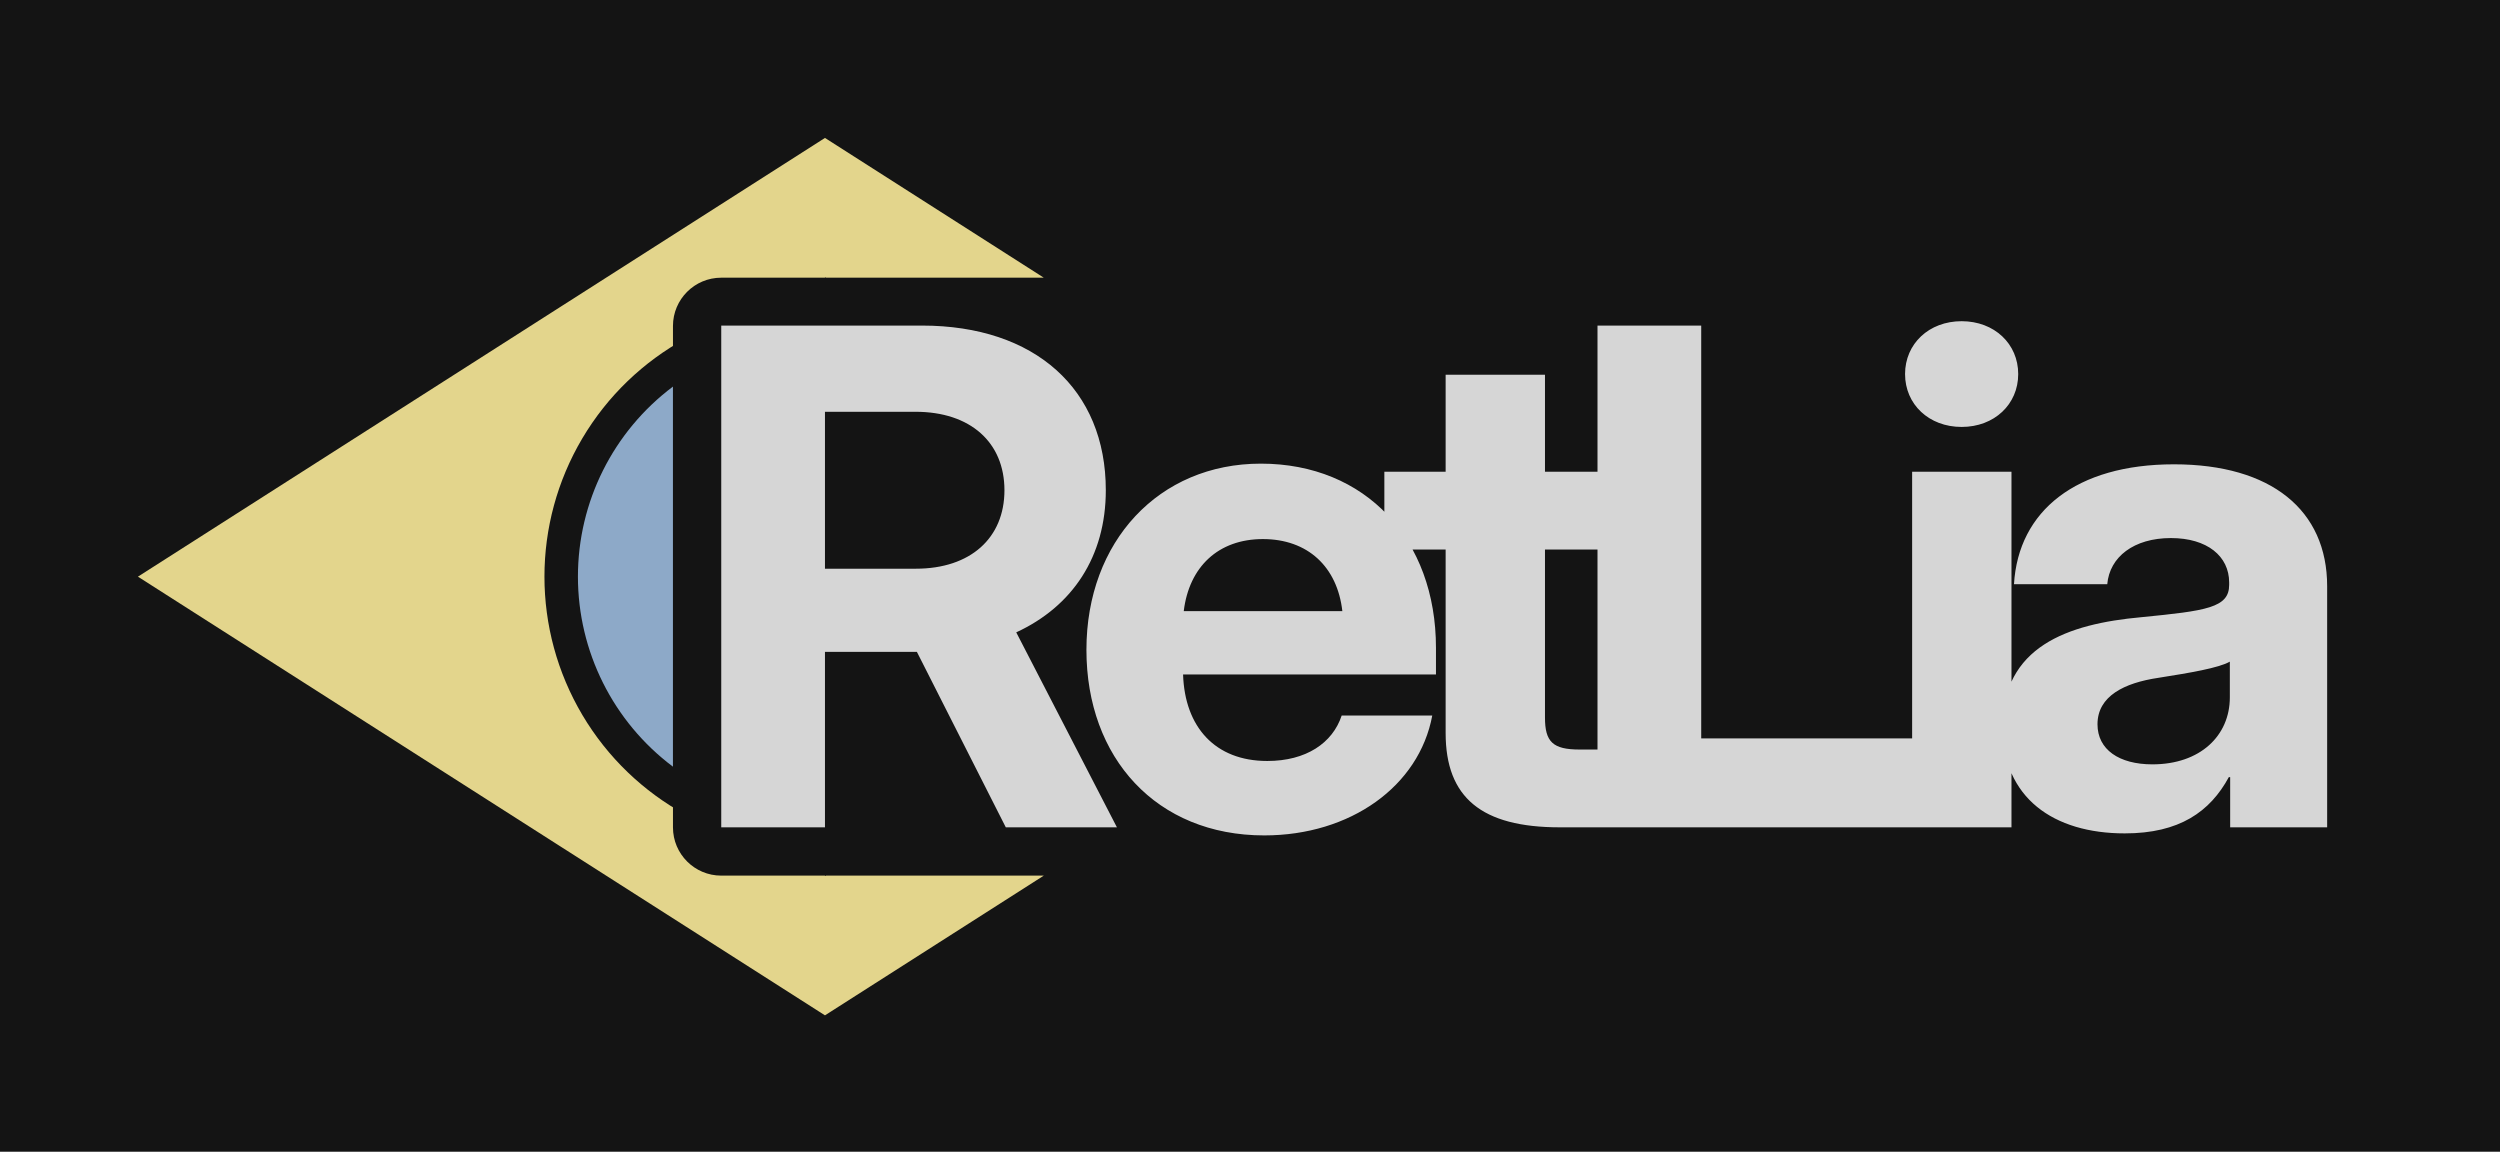
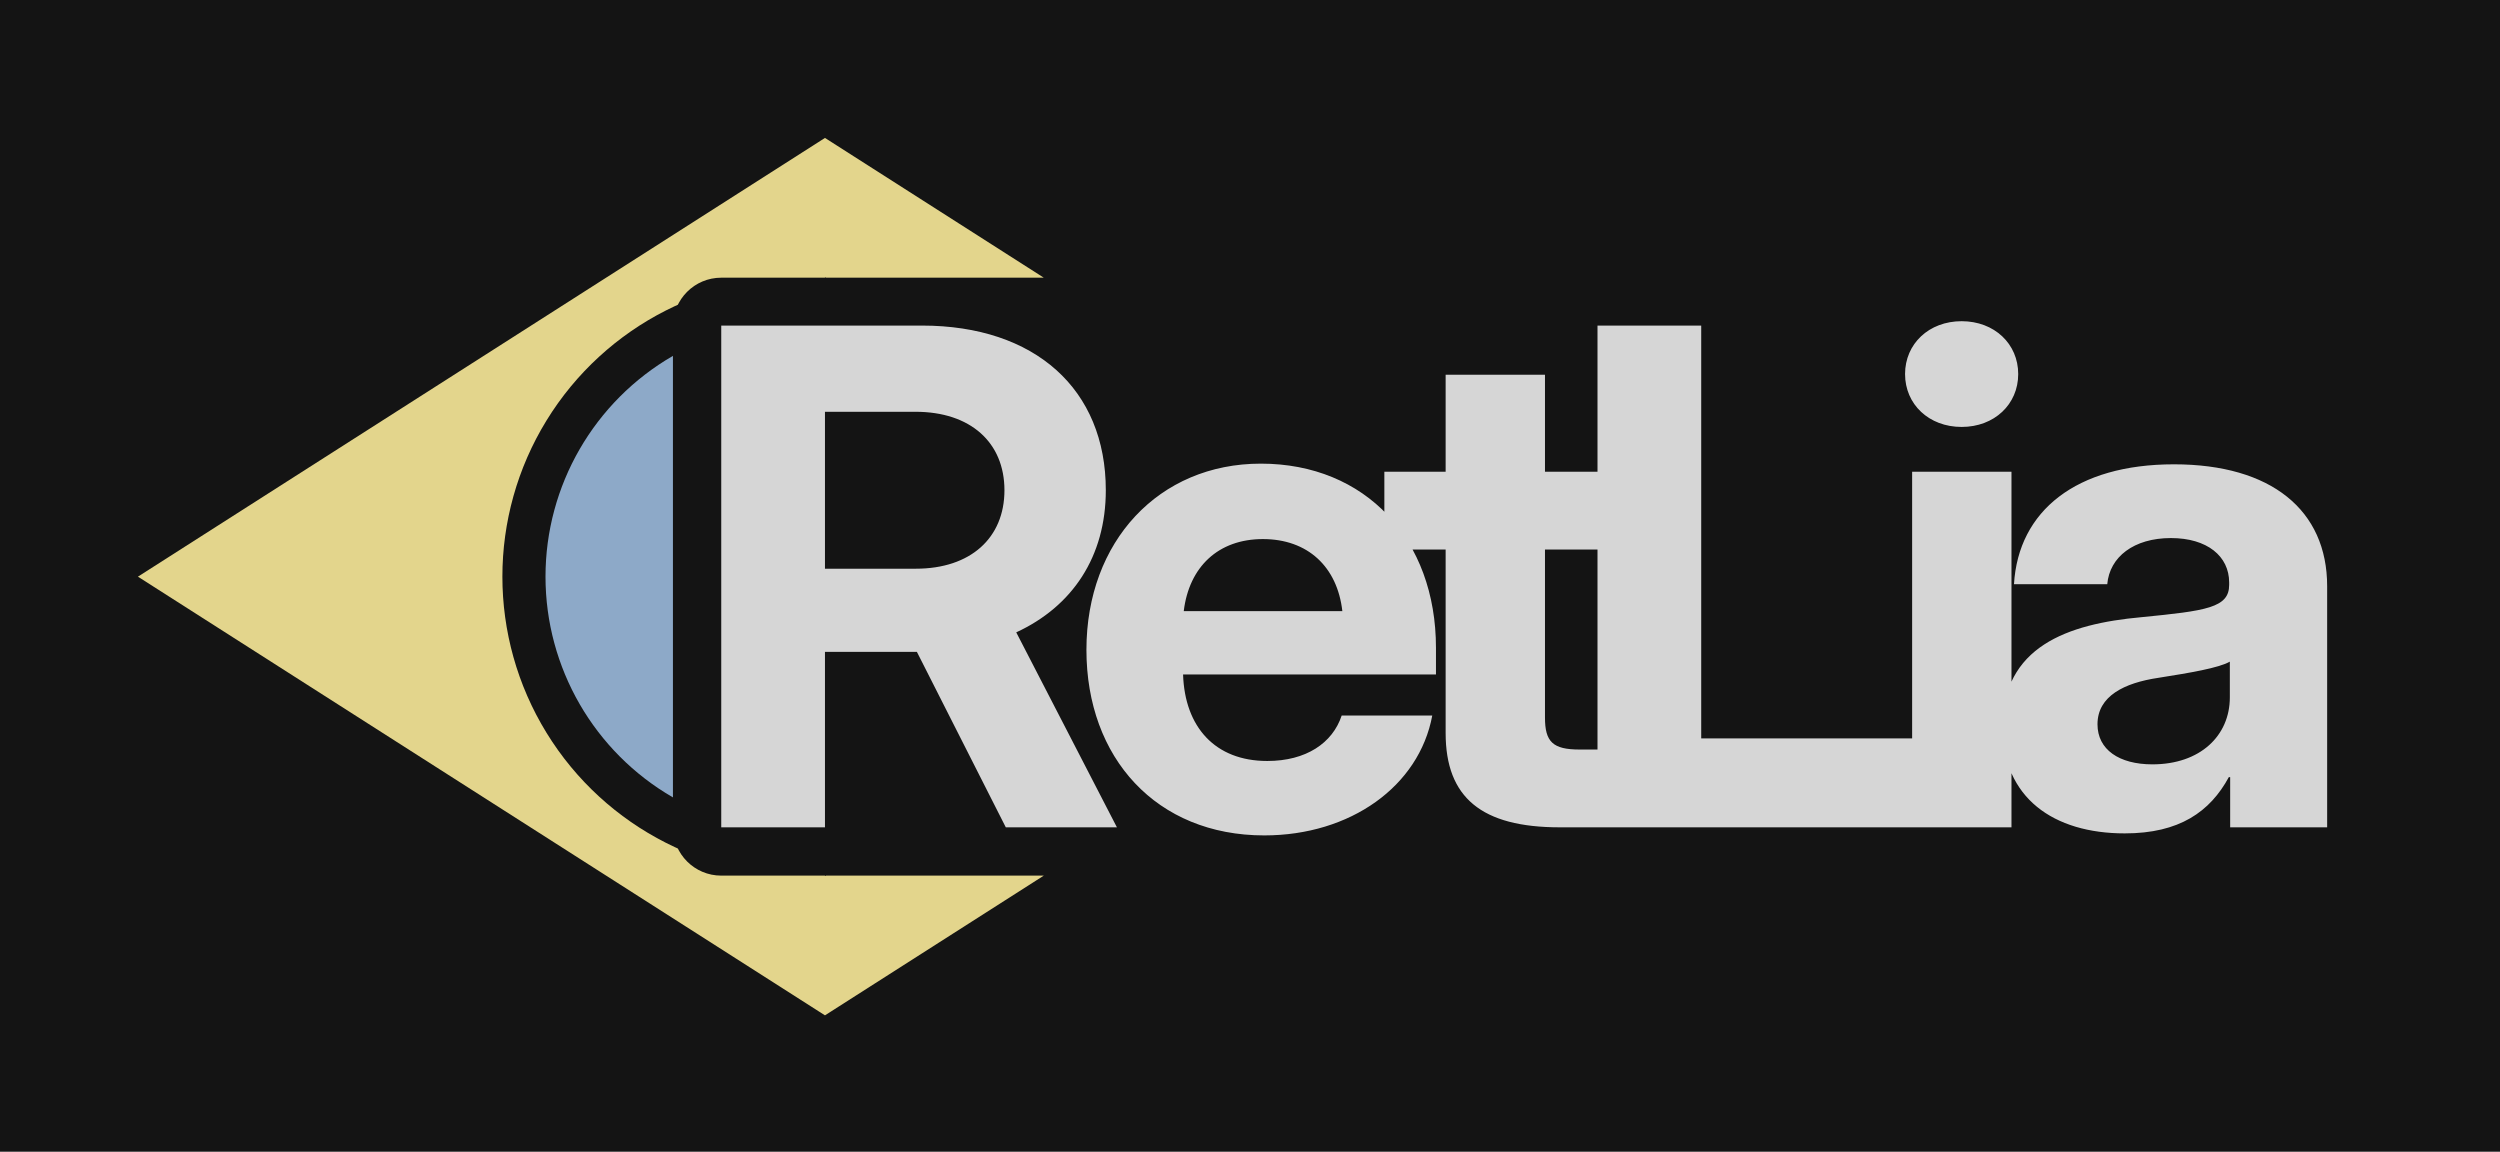
<svg xmlns="http://www.w3.org/2000/svg" width="725" height="334" viewBox="0 0 725 334">
  <rect width="100%" height="100%" fill="#141414" />
-   <path d="M239.24 40.00L302.70 80.53L239.24 80.53L239.24 88.58A78.69 78.69 0 1 0 239.24 245.87L239.24 253.93L302.70 253.93L239.24 294.45L40.00 167.23Z" fill="#E3D58C" />
-   <path d="M195.16 112.11A68.89 68.89 0 0 0 195.16 222.34Z" fill="#8DA9C8" />
+   <path d="M239.24 40.00L302.70 80.53L239.24 80.53L239.24 80.98A86.53 86.53 0 1 0 239.24 253.47L239.24 253.93L302.70 253.93L239.24 294.45L40.00 167.23Z" fill="#E3D58C" />
+   <path d="M195.16 103.20A73.93 73.93 0 0 0 195.16 231.25Z" fill="#8DA9C8" />
  <path d="M239.54 80.53H209.16A14.00 14.00 0 0 0 195.16 94.53V239.93A14.00 14.00 0 0 0 209.16 253.93H239.54Z" fill="#141414" />
  <path d="M209.161 239.925H239.239V189.046H265.606C265.704 189.046 265.802 189.046 265.899 189.046L291.681 239.925H323.907L294.708 183.382C311.016 175.863 320.684 161.409 320.684 142.171C320.684 112.874 300.177 94.417 267.364 94.417H209.161ZM239.239 164.925V119.417H265.509C281.427 119.417 291.29 128.304 291.29 142.171C291.29 156.038 281.427 164.925 265.606 164.925ZM366.626 242.269C391.626 242.269 411.548 228.011 415.356 207.503H389.087C386.45 215.511 378.735 220.687 367.505 220.687C352.368 220.687 343.579 210.823 343.091 195.589H416.431V187.874C416.431 156.429 396.02 134.456 365.649 134.456C336.059 134.456 315.063 157.015 315.063 188.46C315.063 219.808 335.376 242.269 366.626 242.269ZM343.286 177.23C344.849 164.339 353.345 156.331 366.235 156.331C379.224 156.331 387.817 164.339 389.282 177.23ZM469.138 136.8H448.044V108.675H419.235V136.8H401.462V159.359H419.235V212.581C419.235 231.331 429.684 239.925 452.341 239.925H469.138V217.366H458.102C450.29 217.366 448.044 215.12 448.044 208.089V159.359H469.138ZM463.274 239.925H559.466V214.144H493.352V94.417H463.274ZM554.519 239.925H583.327V136.8H554.519ZM568.874 123.812C578.347 123.812 585.281 117.269 585.281 108.48C585.281 99.691 578.347 93.148 568.874 93.148C559.402 93.148 552.468 99.691 552.468 108.48C552.468 117.269 559.402 123.812 568.874 123.812ZM616.183 241.683C632.003 241.683 640.89 235.433 646.359 225.374H646.749V239.925H674.874V170.003C674.874 147.933 658.663 134.652 630.441 134.652C602.12 134.652 585.324 148.128 584.054 169.417H611.105C611.788 161.507 618.82 156.038 629.562 156.038C640.109 156.038 646.456 161.312 646.456 168.929V169.613C646.456 176.253 639.816 177.132 620.968 178.988C599.484 180.941 580.734 187.581 580.734 210.823C580.734 231.429 595.577 241.683 616.183 241.683ZM624.191 221.663C614.523 221.663 608.273 217.366 608.273 210.042C608.273 201.839 616.085 198.03 625.949 196.566C635.226 195.101 643.331 193.734 646.652 191.878V202.23C646.652 213.363 638.058 221.663 624.191 221.663Z" fill="#D6D6D6" />
</svg>
